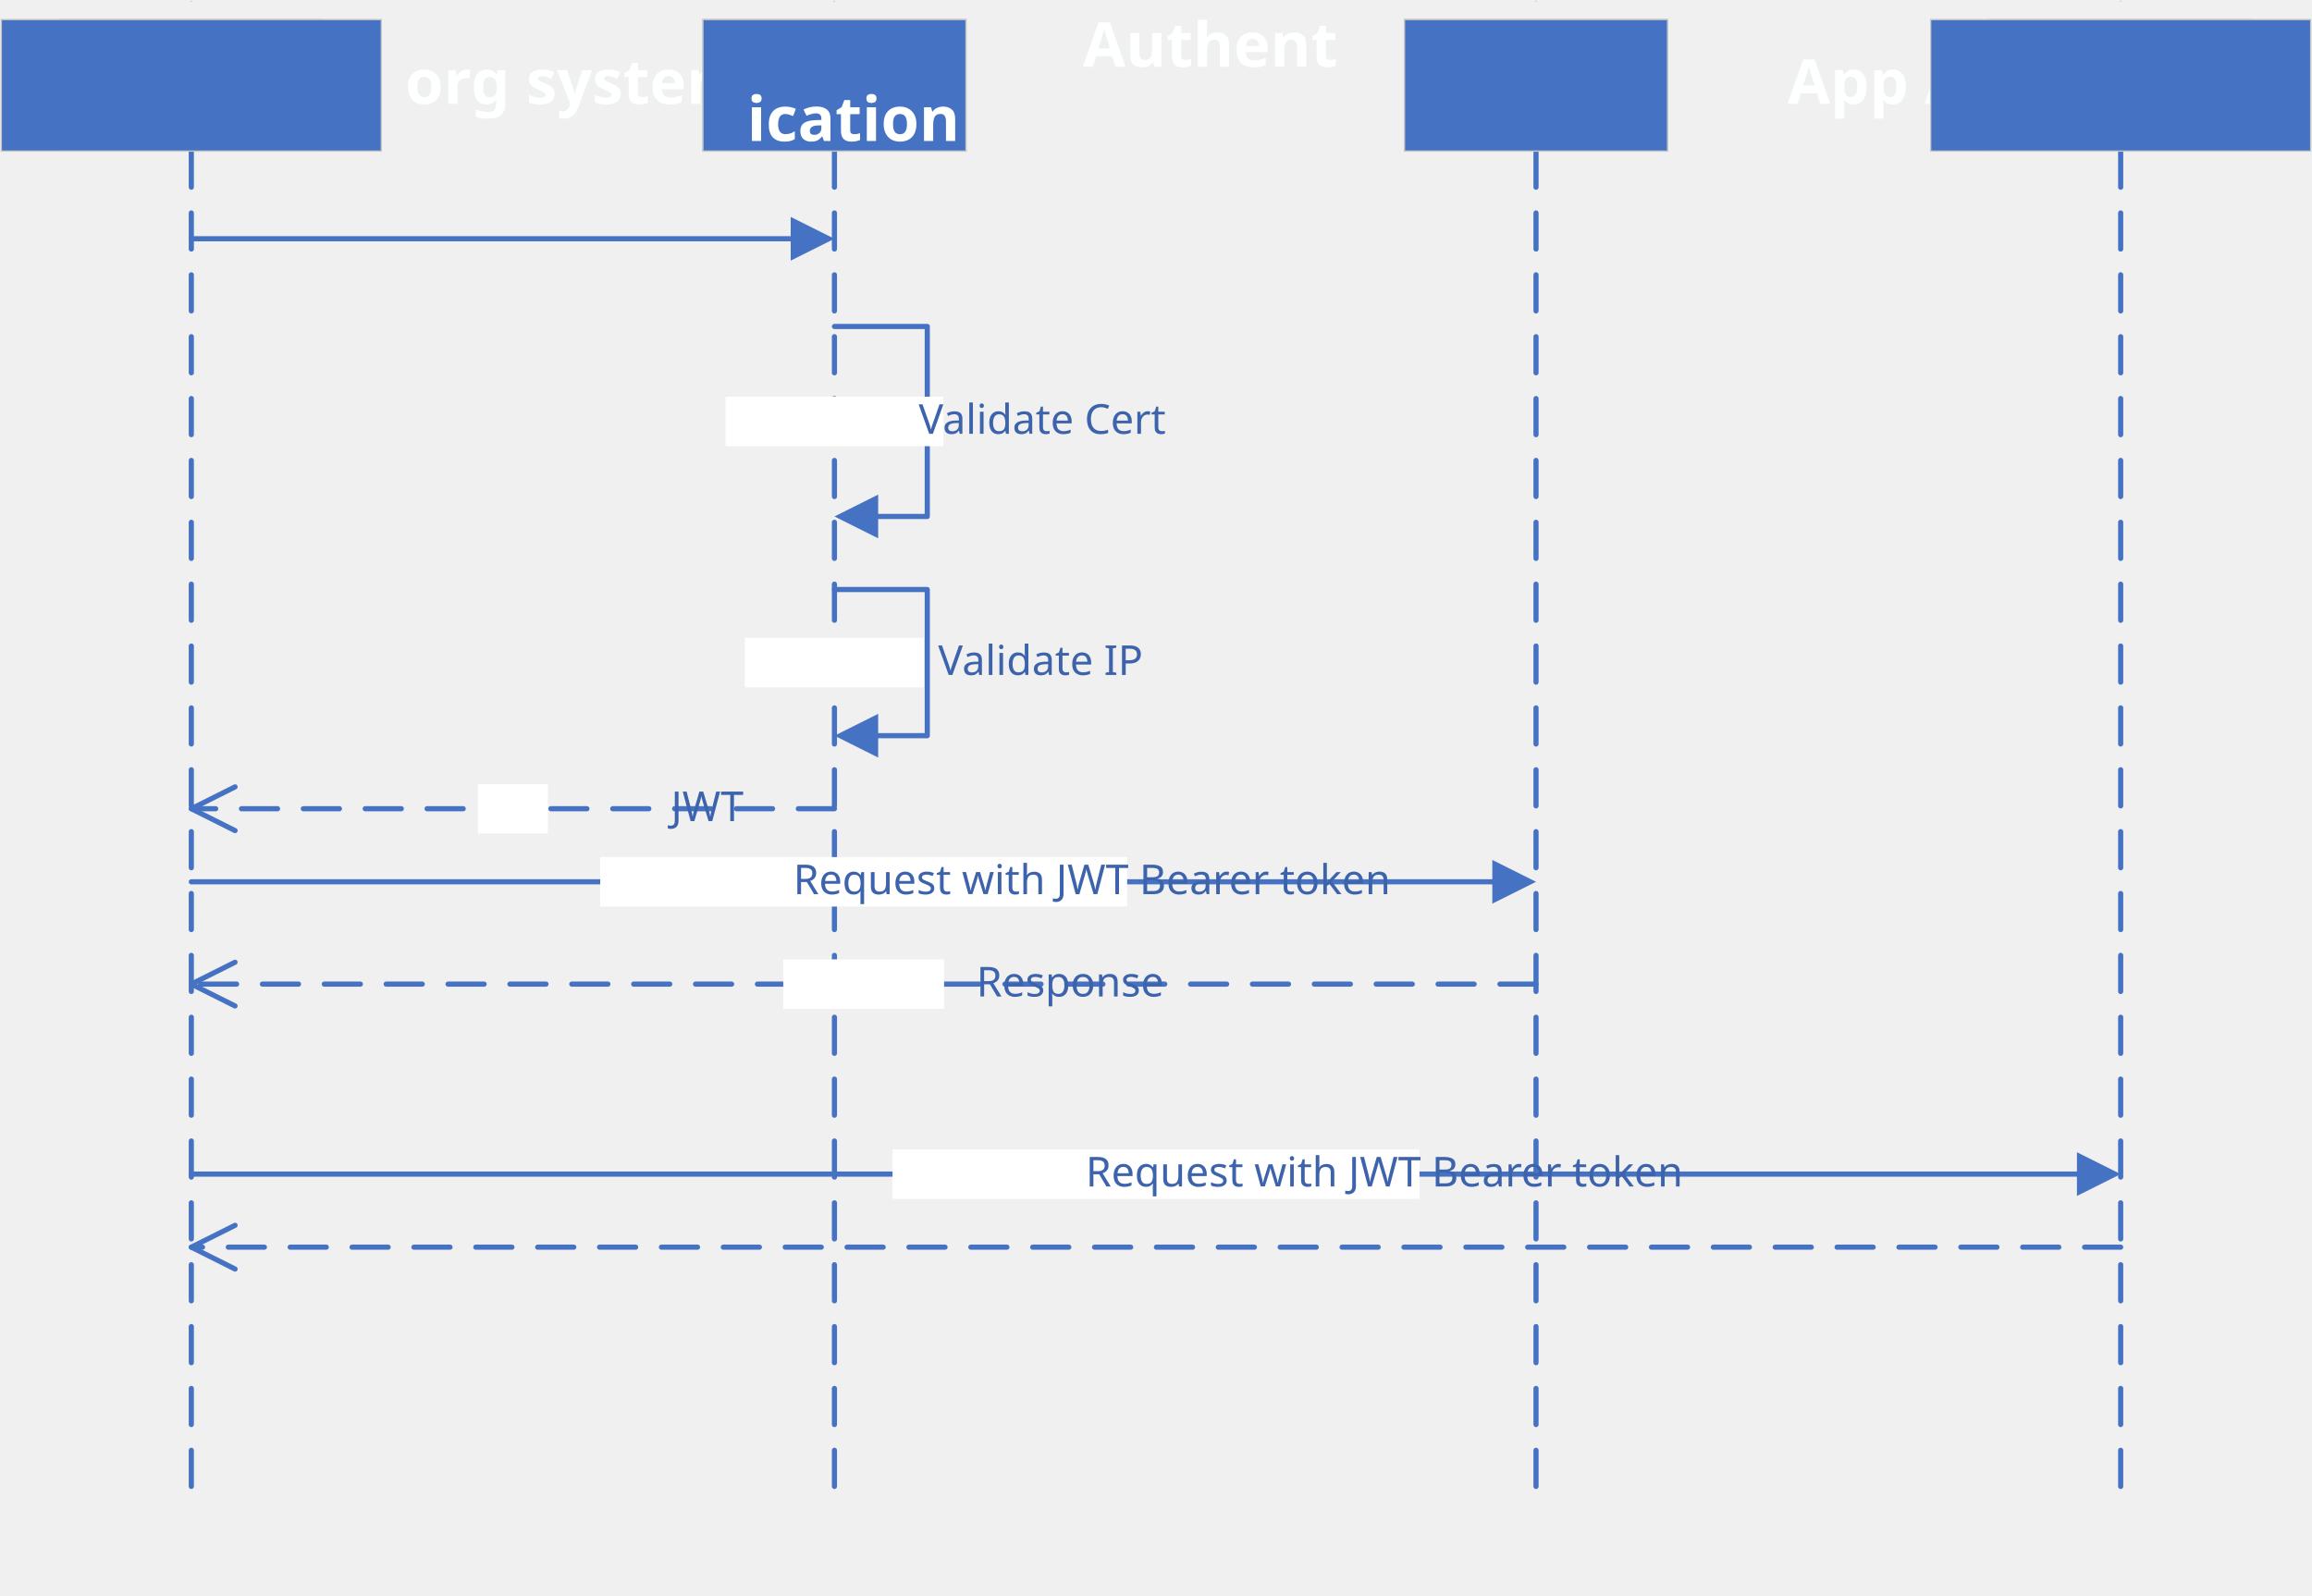
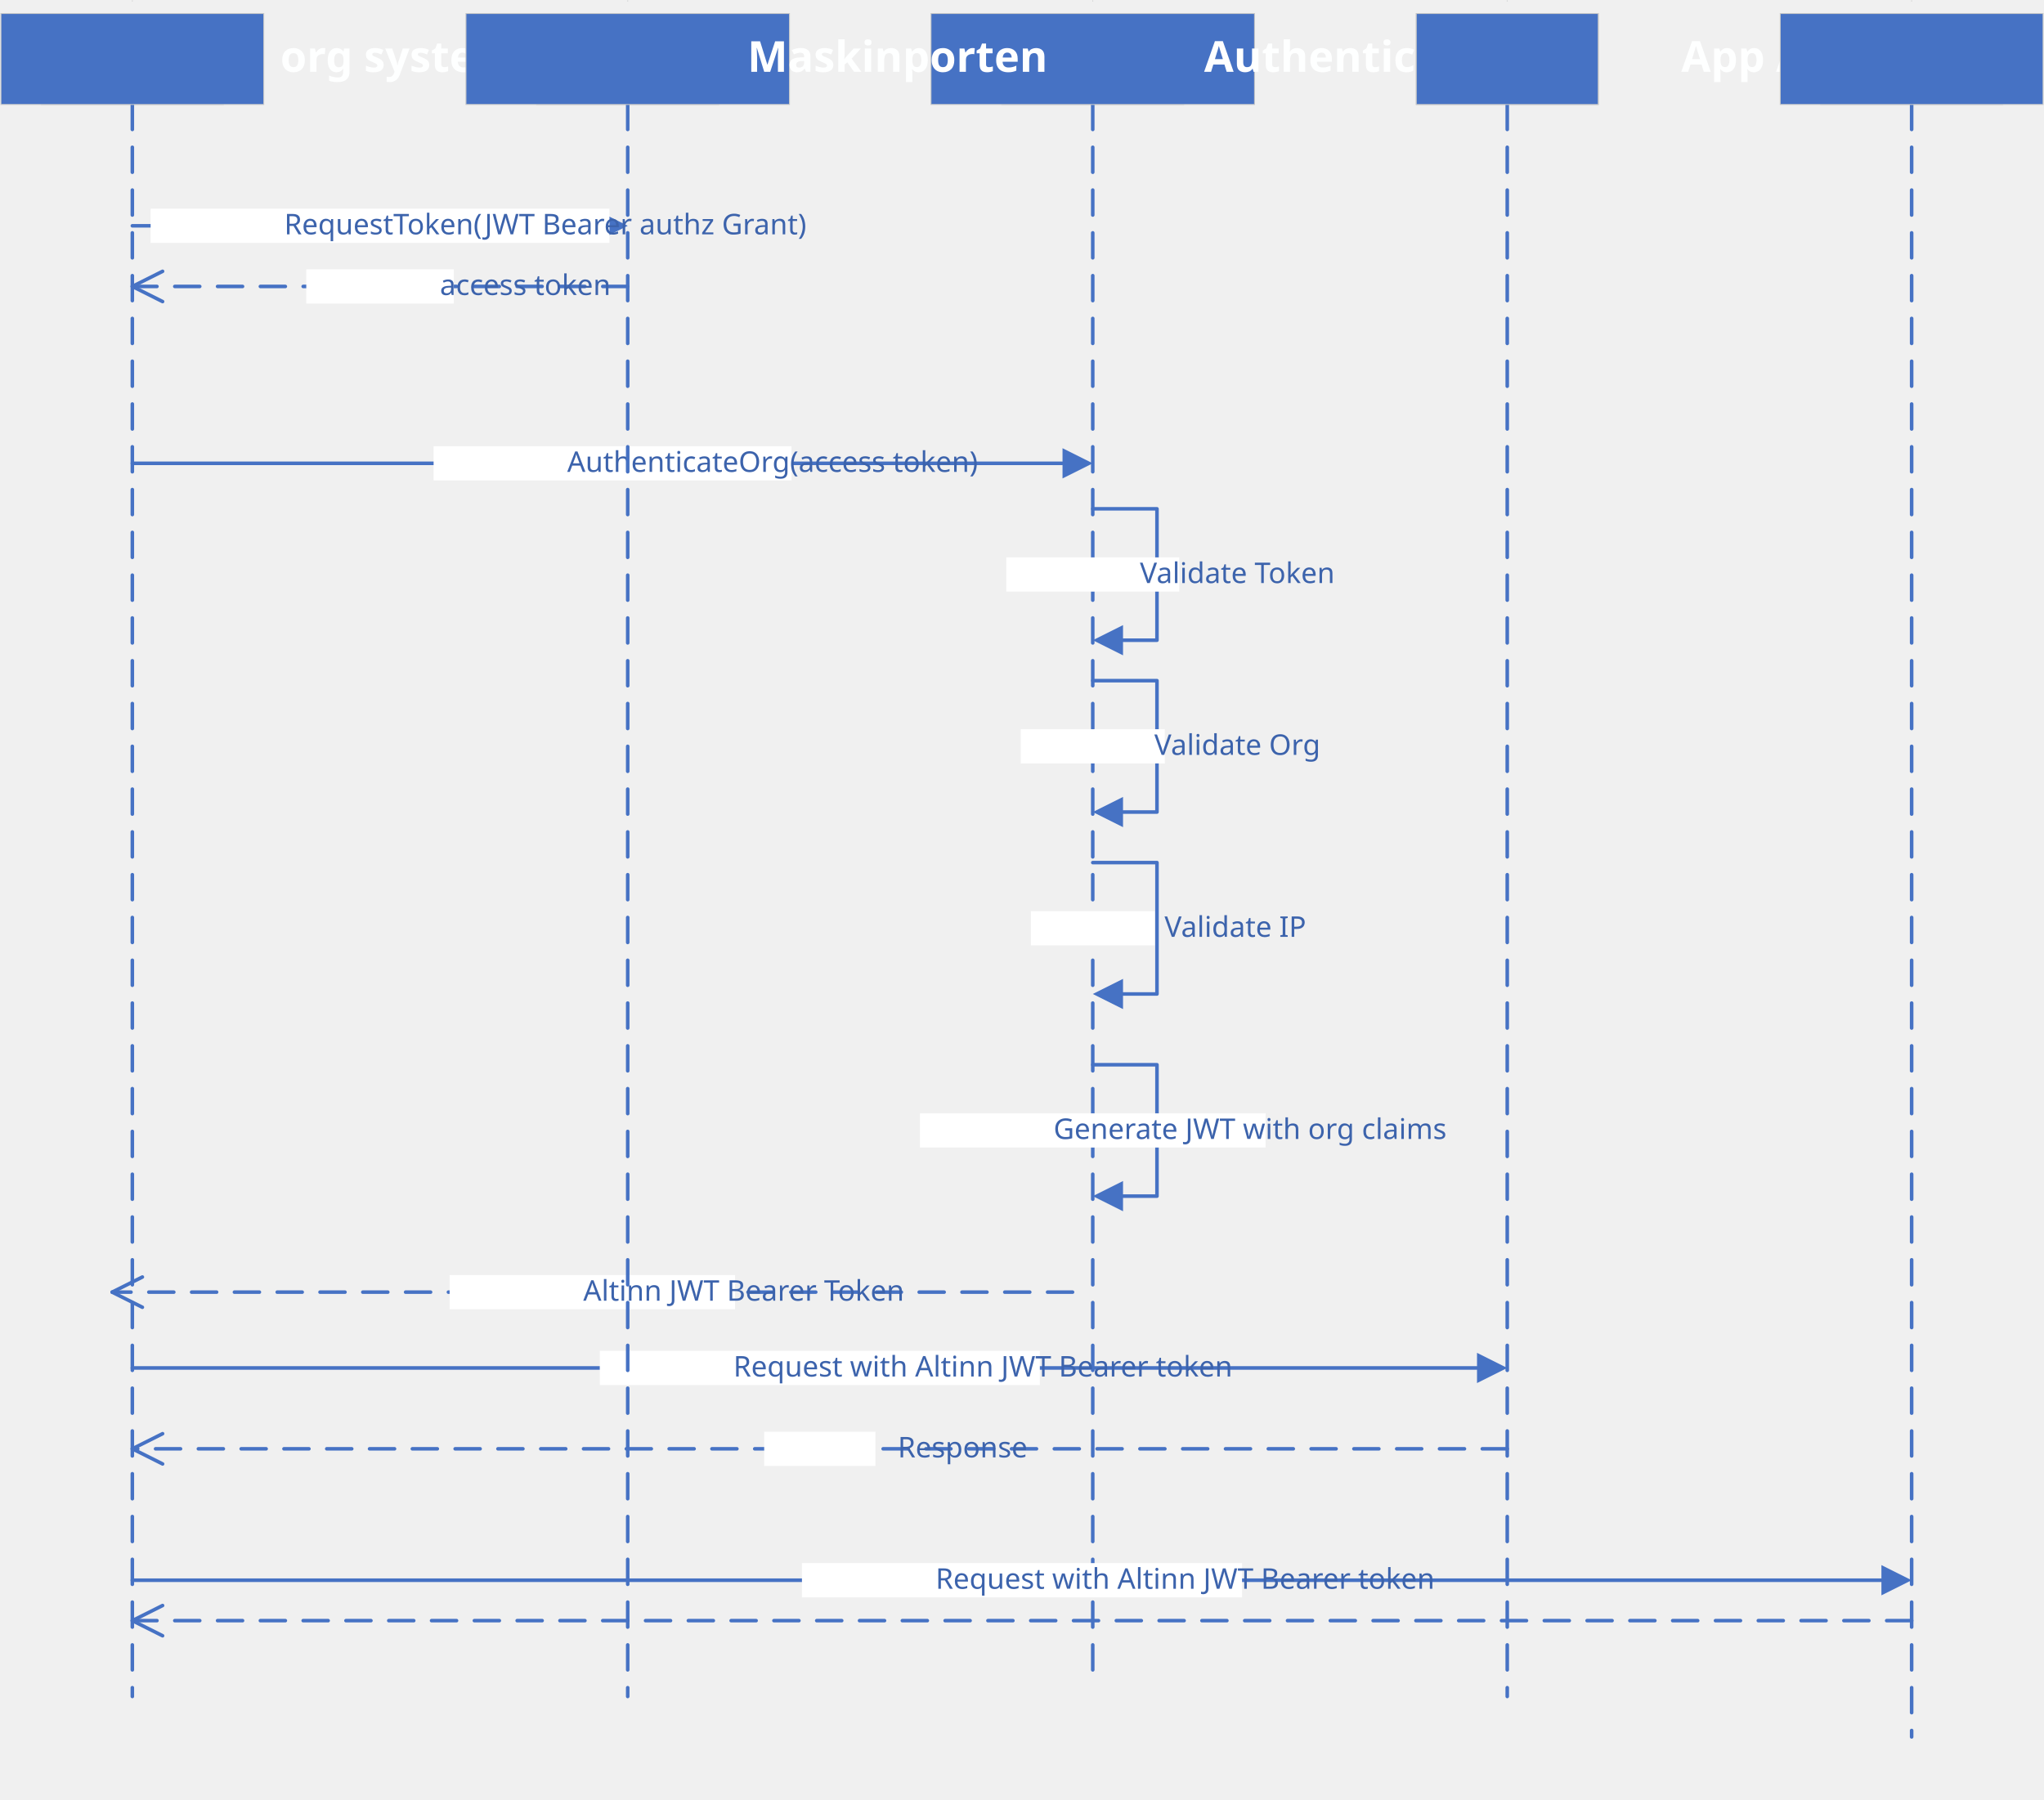
- <svg xmlns="http://www.w3.org/2000/svg" xmlns:ns1="http://schemas.microsoft.com/visio/2003/SVGExtensions/" xmlns:xlink="http://www.w3.org/1999/xlink" width="6.227in" height="4.297in" viewBox="0 0 448.374 309.409" xml:space="preserve" color-interpolation-filters="sRGB" class="st10">
+ <svg xmlns="http://www.w3.org/2000/svg" xmlns:ns1="http://schemas.microsoft.com/visio/2003/SVGExtensions/" xmlns:xlink="http://www.w3.org/1999/xlink" width="7.96in" height="7.01in" viewBox="0 0 573.098 504.716" xml:space="preserve" color-interpolation-filters="sRGB" class="st10">
  <ns1:documentProperties ns1:langID="1033" ns1:metric="true" ns1:viewMarkup="false" />
  <style type="text/css">
	
		.st1 {fill:#4672c4;stroke:#c7c8c8;stroke-width:0.25}
		.st2 {stroke:#4672c4;stroke-dasharray:7,5;stroke-linecap:round;stroke-linejoin:round;stroke-width:1}
		.st3 {fill:#feffff;font-family:Calibri;font-size:1em;font-weight:bold}
- 		.st4 {font-size:1em}
- 		.st5 {marker-end:url(#mrkr4-46);stroke:#4672c4;stroke-linecap:round;stroke-linejoin:round;stroke-width:1}
- 		.st6 {fill:#4672c4;fill-opacity:1;stroke:#4672c4;stroke-opacity:1;stroke-width:0.236}
- 		.st7 {fill:#ffffff;stroke:none;stroke-linecap:butt;stroke-width:7.2}
- 		.st8 {fill:#3c63ac;font-family:Calibri;font-size:0.667em}
- 		.st9 {marker-end:url(#mrkr3-66);stroke:#4672c4;stroke-dasharray:7,5;stroke-linecap:round;stroke-linejoin:round;stroke-width:1}
+ 		.st4 {marker-end:url(#mrkr4-45);stroke:#4672c4;stroke-linecap:round;stroke-linejoin:round;stroke-width:1}
+ 		.st5 {fill:#4672c4;fill-opacity:1;stroke:#4672c4;stroke-opacity:1;stroke-width:0.236}
+ 		.st6 {fill:#ffffff;stroke:none;stroke-linecap:butt;stroke-width:7.2}
+ 		.st7 {fill:#3c63ac;font-family:Calibri;font-size:0.667em}
+ 		.st8 {marker-end:url(#mrkr3-67);stroke:#4672c4;stroke-dasharray:7,5;stroke-linecap:round;stroke-linejoin:round;stroke-width:1}
+ 		.st9 {fill:#ffffff;stroke:none;stroke-linecap:butt}
		.st10 {fill:none;fill-rule:evenodd;font-size:12px;overflow:visible;stroke-linecap:square;stroke-miterlimit:3}
	
	</style>
  <defs id="Markers">
    <g id="lend4">
      <path d="M 2 1 L 0 0 L 2 -1 L 2 1 " style="stroke:none" />
    </g>
-     <marker id="mrkr4-46" class="st6" ns1:arrowType="4" ns1:arrowSize="3" ns1:setback="8.48" refX="-8.48" orient="auto" markerUnits="strokeWidth" overflow="visible">
+     <marker id="mrkr4-45" class="st5" ns1:arrowType="4" ns1:arrowSize="3" ns1:setback="8.48" refX="-8.48" orient="auto" markerUnits="strokeWidth" overflow="visible">
      <use xlink:href="#lend4" transform="scale(-4.24,-4.24) " />
    </marker>
    <g id="lend3">
      <path d="M 2 1 L 0 0 L 2 -1 " style="stroke-linecap:round;stroke-linejoin:round;fill:none" />
    </g>
-     <marker id="mrkr3-66" class="st6" ns1:arrowType="3" ns1:arrowSize="3" orient="auto" markerUnits="strokeWidth" overflow="visible">
+     <marker id="mrkr3-67" class="st5" ns1:arrowType="3" ns1:arrowSize="3" orient="auto" markerUnits="strokeWidth" overflow="visible">
      <use xlink:href="#lend3" transform="scale(-4.24,-4.24) " />
    </marker>
  </defs>
  <g ns1:mID="0" ns1:index="1" ns1:groupContext="foregroundPage">
    <ns1:pageProperties ns1:drawingScale="0.0393701" ns1:pageScale="0.0393701" ns1:drawingUnits="24" ns1:shadowOffsetX="8.50394" ns1:shadowOffsetY="-8.50394" />
    <ns1:layer ns1:name="Connector" ns1:index="0" />
-     <g id="group1-1" transform="translate(0.25,-280.103)" ns1:mID="1" ns1:groupContext="group">
+     <g id="group1-1" transform="translate(0.25,-475.411)" ns1:mID="1" ns1:groupContext="group">
      <ns1:userDefs>
        <ns1:ud ns1:nameU="visVersion" ns1:prompt="" ns1:val="VT0(15):26" />
        <ns1:ud ns1:nameU="ShowActor" ns1:prompt="" ns1:val="VT0(0):5" />
        <ns1:ud ns1:nameU="ShowDestruction" ns1:prompt="" ns1:val="VT0(0):5" />
      </ns1:userDefs>
      <g id="shape2-2" ns1:mID="2" ns1:groupContext="shape" transform="translate(11.3386,5.68434E-14)">
-         <rect x="0" y="283.897" width="51.024" height="25.512" class="st1" />
+         <rect x="0" y="479.204" width="51.024" height="25.512" class="st1" />
      </g>
      <g id="shape3-4" ns1:mID="3" ns1:groupContext="shape" transform="translate(28.3465,-29.0551)">
-         <path d="M8.5 309.41 a0 0 0 1 1 0 0 a0 0 0 1 1 0 0 Z" class="st1" />
-       </g>
-       <g id="shape4-6" ns1:mID="4" ns1:groupContext="shape" transform="translate(24.5669,280.103)">
- 				</g>
-       <g id="shape5-8" ns1:mID="5" ns1:groupContext="shape" transform="translate(346.259,309.409) rotate(90)">
-         <path d="M0 309.41 L262.49 309.41" class="st2" />
+         <path d="M8.5 504.72 a0 0 0 1 1 0 0 a0 0 0 1 1 0 0 Z" class="st1" />
+       </g>
+       <g id="shape4-6" ns1:mID="4" ns1:groupContext="shape" transform="translate(24.5669,464.072)">
+ 				</g>
+       <g id="shape5-8" ns1:mID="5" ns1:groupContext="shape" transform="translate(541.566,504.716) rotate(90)">
+         <path d="M0 504.72 L446.46 504.72" class="st2" />
      </g>
      <g id="shape1-11" ns1:mID="1" ns1:groupContext="groupContent">
        <ns1:textBlock ns1:margins="rect(4,4,4,4)" ns1:tabSpace="42.5197" />
-         <ns1:textRect cx="36.85" cy="296.653" width="73.71" height="25.512" />
-         <rect x="0" y="283.897" width="73.701" height="25.512" class="st1" />
-         <text x="9.68" y="300.25" class="st3" ns1:langID="1044">
+         <ns1:textRect cx="36.85" cy="491.96" width="73.71" height="25.512" />
+         <rect x="0" y="479.204" width="73.701" height="25.512" class="st1" />
+         <text x="9.68" y="495.56" class="st3" ns1:langID="1044">
          <ns1:paragraph ns1:horizAlign="1" />
          <ns1:tabList />org system</text>
      </g>
    </g>
-     <g id="group6-14" transform="translate(136.313,-280.103)" ns1:mID="6" ns1:groupContext="group">
-       <ns1:userDefs>
-         <ns1:ud ns1:nameU="visVersion" ns1:prompt="" ns1:val="VT0(15):26" />
-         <ns1:ud ns1:nameU="ShowActor" ns1:prompt="" ns1:val="VT0(0):5" />
-         <ns1:ud ns1:nameU="ShowDestruction" ns1:prompt="" ns1:val="VT0(0):5" />
-       </ns1:userDefs>
-       <g id="shape7-15" ns1:mID="7" ns1:groupContext="shape">
-         <rect x="0" y="283.897" width="51.024" height="25.512" class="st1" />
-       </g>
-       <g id="shape8-17" ns1:mID="8" ns1:groupContext="shape" transform="translate(17.0079,-29.0551)">
-         <path d="M8.5 309.41 a0 0 0 1 1 0 0 a0 0 0 1 1 0 0 Z" class="st1" />
-       </g>
-       <g id="shape9-19" ns1:mID="9" ns1:groupContext="shape" transform="translate(17.0079,280.103)">
- 				</g>
-       <g id="shape10-21" ns1:mID="10" ns1:groupContext="shape" transform="translate(334.92,309.409) rotate(90)">
-         <path d="M0 309.41 L262.49 309.41" class="st2" />
+     <g id="group6-14" transform="translate(261.037,-475.411)" ns1:mID="6" ns1:groupContext="group">
+       <ns1:userDefs>
+         <ns1:ud ns1:nameU="visVersion" ns1:prompt="" ns1:val="VT0(15):26" />
+         <ns1:ud ns1:nameU="ShowActor" ns1:prompt="" ns1:val="VT0(0):5" />
+         <ns1:ud ns1:nameU="ShowDestruction" ns1:prompt="" ns1:val="VT0(0):5" />
+       </ns1:userDefs>
+       <g id="shape7-15" ns1:mID="7" ns1:groupContext="shape" transform="translate(19.8425,5.68434E-14)">
+         <rect x="0" y="479.204" width="51.024" height="25.512" class="st1" />
+       </g>
+       <g id="shape8-17" ns1:mID="8" ns1:groupContext="shape" transform="translate(36.8504,-29.0551)">
+         <path d="M8.5 504.72 a0 0 0 1 1 0 0 a0 0 0 1 1 0 0 Z" class="st1" />
+       </g>
+       <g id="shape9-19" ns1:mID="9" ns1:groupContext="shape" transform="translate(30.2362,458.403)">
+ 				</g>
+       <g id="shape10-21" ns1:mID="10" ns1:groupContext="shape" transform="translate(550.07,504.716) rotate(90)">
+         <path d="M0 504.72 L440.79 504.72" class="st2" />
      </g>
      <g id="shape6-24" ns1:mID="6" ns1:groupContext="groupContent">
        <ns1:textBlock ns1:margins="rect(4,4,4,4)" ns1:tabSpace="42.5197" />
-         <ns1:textRect cx="25.512" cy="296.653" width="51.03" height="25.512" />
-         <rect x="0" y="283.897" width="51.024" height="25.512" class="st1" />
-         <text x="5.04" y="293.05" class="st3" ns1:langID="1044">
-           <ns1:paragraph ns1:horizAlign="1" />
-           <ns1:tabList />Authent<tspan x="8.57" dy="1.2em" class="st4">ication</tspan>
-         </text>
-       </g>
-     </g>
-     <g id="group11-28" transform="translate(272.376,-280.103)" ns1:mID="11" ns1:groupContext="group">
-       <ns1:userDefs>
-         <ns1:ud ns1:nameU="visVersion" ns1:prompt="" ns1:val="VT0(15):26" />
-         <ns1:ud ns1:nameU="ShowActor" ns1:prompt="" ns1:val="VT0(0):5" />
-         <ns1:ud ns1:nameU="ShowDestruction" ns1:prompt="" ns1:val="VT0(0):5" />
-       </ns1:userDefs>
-       <g id="shape12-29" ns1:mID="12" ns1:groupContext="shape">
-         <rect x="0" y="283.897" width="51.024" height="25.512" class="st1" />
-       </g>
-       <g id="shape13-31" ns1:mID="13" ns1:groupContext="shape" transform="translate(17.0079,-29.0551)">
-         <path d="M8.5 309.41 a0 0 0 1 1 0 0 a0 0 0 1 1 0 0 Z" class="st1" />
-       </g>
-       <g id="shape14-33" ns1:mID="14" ns1:groupContext="shape" transform="translate(17.0079,280.103)">
- 				</g>
-       <g id="shape15-35" ns1:mID="15" ns1:groupContext="shape" transform="translate(334.92,309.409) rotate(90)">
-         <path d="M0 309.41 L262.49 309.41" class="st2" />
-       </g>
-       <g id="shape11-38" ns1:mID="11" ns1:groupContext="groupContent">
-         <ns1:textBlock ns1:margins="rect(4,4,4,4)" ns1:tabSpace="42.5197" />
-         <ns1:textRect cx="25.512" cy="296.653" width="51.03" height="25.512" />
-         <rect x="0" y="283.897" width="51.024" height="25.512" class="st1" />
-         <text x="5.65" y="300.25" class="st3" ns1:langID="1044">
+         <ns1:textRect cx="45.354" cy="491.96" width="90.71" height="25.512" />
+         <rect x="0" y="479.204" width="90.709" height="25.512" class="st1" />
+         <text x="7.93" y="495.56" class="st3" ns1:langID="1044">
+           <ns1:paragraph ns1:horizAlign="1" />
+           <ns1:tabList />Authentication</text>
+       </g>
+     </g>
+     <g id="group11-27" transform="translate(397.1,-475.411)" ns1:mID="11" ns1:groupContext="group">
+       <ns1:userDefs>
+         <ns1:ud ns1:nameU="visVersion" ns1:prompt="" ns1:val="VT0(15):26" />
+         <ns1:ud ns1:nameU="ShowActor" ns1:prompt="" ns1:val="VT0(0):5" />
+         <ns1:ud ns1:nameU="ShowDestruction" ns1:prompt="" ns1:val="VT0(0):5" />
+       </ns1:userDefs>
+       <g id="shape12-28" ns1:mID="12" ns1:groupContext="shape">
+         <rect x="0" y="479.204" width="51.024" height="25.512" class="st1" />
+       </g>
+       <g id="shape13-30" ns1:mID="13" ns1:groupContext="shape" transform="translate(17.0079,-29.0551)">
+         <path d="M8.5 504.72 a0 0 0 1 1 0 0 a0 0 0 1 1 0 0 Z" class="st1" />
+       </g>
+       <g id="shape14-32" ns1:mID="14" ns1:groupContext="shape" transform="translate(17.0079,464.072)">
+ 				</g>
+       <g id="shape15-34" ns1:mID="15" ns1:groupContext="shape" transform="translate(530.227,504.716) rotate(90)">
+         <path d="M0 504.72 L446.46 504.72" class="st2" />
+       </g>
+       <g id="shape11-37" ns1:mID="11" ns1:groupContext="groupContent">
+         <ns1:textBlock ns1:margins="rect(4,4,4,4)" ns1:tabSpace="42.5197" />
+         <ns1:textRect cx="25.512" cy="491.96" width="51.03" height="25.512" />
+         <rect x="0" y="479.204" width="51.024" height="25.512" class="st1" />
+         <text x="5.65" y="495.56" class="st3" ns1:langID="1044">
          <ns1:paragraph ns1:horizAlign="1" />
          <ns1:tabList />App API</text>
      </g>
    </g>
-     <g id="shape16-41" ns1:mID="16" ns1:groupContext="shape" ns1:layerMember="0" transform="translate(37.1004,-256.009)">
-       <ns1:userDefs>
-         <ns1:ud ns1:nameU="IsReturn" ns1:prompt="" ns1:val="VT0(0):5" />
-         <ns1:ud ns1:nameU="IsAsync" ns1:prompt="" ns1:val="VT0(0):26" />
-         <ns1:ud ns1:nameU="IsSelfMessage" ns1:prompt="" ns1:val="VT0(0):5" />
-         <ns1:ud ns1:nameU="visVersion" ns1:prompt="" ns1:val="VT0(15):26" />
-       </ns1:userDefs>
-       <path d="M0 302.32 L116.24 302.32" class="st5" />
-     </g>
-     <g id="shape17-47" ns1:mID="17" ns1:groupContext="shape" ns1:layerMember="0" transform="translate(154.738,-246.088)">
+     <g id="shape16-40" ns1:mID="16" ns1:groupContext="shape" ns1:layerMember="0" transform="translate(37.1004,-367.694)">
+       <ns1:userDefs>
+         <ns1:ud ns1:nameU="IsReturn" ns1:prompt="" ns1:val="VT0(0):5" />
+         <ns1:ud ns1:nameU="IsAsync" ns1:prompt="" ns1:val="VT0(0):26" />
+         <ns1:ud ns1:nameU="IsSelfMessage" ns1:prompt="" ns1:val="VT0(0):5" />
+         <ns1:ud ns1:nameU="visVersion" ns1:prompt="" ns1:val="VT0(15):26" />
+       </ns1:userDefs>
+       <ns1:textBlock ns1:margins="rect(4,4,4,4)" ns1:tabSpace="42.5197" />
+       <ns1:textRect cx="134.646" cy="497.629" width="110.17" height="17.604" />
+       <path d="M0 497.63 L260.81 497.63" class="st4" />
+       <rect ns1:rectContext="textBkgnd" x="84.469" y="492.829" width="100.354" height="9.6" class="st6" />
+       <text x="84.47" y="500.03" class="st7" ns1:langID="1044">
+         <ns1:paragraph ns1:horizAlign="1" />
+         <ns1:tabList />AuthenticateOrg(access token)</text>
+     </g>
+     <g id="shape17-48" ns1:mID="17" ns1:groupContext="shape" ns1:layerMember="0" transform="translate(299.305,-362.025)">
      <ns1:userDefs>
        <ns1:ud ns1:nameU="IsReturn" ns1:prompt="" ns1:val="VT0(0):5" />
        <ns1:ud ns1:nameU="IsAsync" ns1:prompt="" ns1:val="VT0(0):26" />
        <ns1:ud ns1:nameU="IsSelfMessage" ns1:prompt="" ns1:val="VT0(1):5" />
        <ns1:ud ns1:nameU="visVersion" ns1:prompt="" ns1:val="VT0(15):26" />
      </ns1:userDefs>
      <ns1:textBlock ns1:margins="rect(4,4,4,4)" ns1:tabSpace="42.5197" />
-       <ns1:textRect cx="7.087" cy="327.834" width="52.08" height="17.604" />
-       <path d="M7.09 309.41 L25.09 309.41 L25.09 346.26 L15.57 346.26" class="st5" />
-       <rect ns1:rectContext="textBkgnd" x="-14.044" y="323.034" width="42.261" height="9.6" class="st7" />
-       <text x="-14.04" y="330.23" class="st8" ns1:langID="1044">
-         <ns1:paragraph ns1:horizAlign="1" />
-         <ns1:tabList />Validate Cert</text>
-     </g>
-     <g id="shape18-54" ns1:mID="18" ns1:groupContext="shape" ns1:layerMember="0" transform="translate(154.738,-195.064)">
+       <ns1:textRect cx="7.087" cy="523.141" width="58.3" height="17.604" />
+       <path d="M7.09 504.72 L25.09 504.72 L25.09 541.57 L15.57 541.57" class="st4" />
+       <rect ns1:rectContext="textBkgnd" x="-17.155" y="518.341" width="48.484" height="9.6" class="st6" />
+       <text x="-17.16" y="525.54" class="st7" ns1:langID="1044">
+         <ns1:paragraph ns1:horizAlign="1" />
+         <ns1:tabList />Validate Token</text>
+     </g>
+     <g id="shape18-55" ns1:mID="18" ns1:groupContext="shape" ns1:layerMember="0" transform="translate(299.305,-313.836)">
      <ns1:userDefs>
        <ns1:ud ns1:nameU="IsReturn" ns1:prompt="" ns1:val="VT0(0):5" />
        <ns1:ud ns1:nameU="IsAsync" ns1:prompt="" ns1:val="VT0(0):26" />
        <ns1:ud ns1:nameU="IsSelfMessage" ns1:prompt="" ns1:val="VT0(1):5" />
        <ns1:ud ns1:nameU="visVersion" ns1:prompt="" ns1:val="VT0(15):26" />
      </ns1:userDefs>
      <ns1:textBlock ns1:margins="rect(4,4,4,4)" ns1:tabSpace="42.5197" />
-       <ns1:textRect cx="7.087" cy="323.582" width="44.51" height="17.604" />
-       <path d="M7.09 309.41 L25.09 309.41 L25.09 337.76 L15.57 337.76" class="st5" />
-       <rect ns1:rectContext="textBkgnd" x="-10.261" y="318.782" width="34.695" height="9.6" class="st7" />
-       <text x="-10.26" y="325.98" class="st8" ns1:langID="1044">
+       <ns1:textRect cx="7.087" cy="523.141" width="50.22" height="17.604" />
+       <path d="M7.09 504.72 L25.09 504.72 L25.09 541.57 L15.57 541.57" class="st4" />
+       <rect ns1:rectContext="textBkgnd" x="-13.112" y="518.341" width="40.398" height="9.6" class="st6" />
+       <text x="-13.11" y="525.54" class="st7" ns1:langID="1044">
+         <ns1:paragraph ns1:horizAlign="1" />
+         <ns1:tabList />Validate Org</text>
+     </g>
+     <g id="shape19-62" ns1:mID="19" ns1:groupContext="shape" ns1:layerMember="0" transform="translate(300.722,-149.426)">
+       <ns1:userDefs>
+         <ns1:ud ns1:nameU="IsReturn" ns1:prompt="" ns1:val="VT0(1):5" />
+         <ns1:ud ns1:nameU="IsAsync" ns1:prompt="" ns1:val="VT0(0):26" />
+         <ns1:ud ns1:nameU="IsSelfMessage" ns1:prompt="" ns1:val="VT0(0):5" />
+         <ns1:ud ns1:nameU="visVersion" ns1:prompt="" ns1:val="VT0(15):26" />
+       </ns1:userDefs>
+       <ns1:textBlock ns1:margins="rect(4,4,4,4)" ns1:tabSpace="42.5197" />
+       <ns1:textRect cx="-134.646" cy="511.802" width="89.86" height="17.604" />
+       <path d="M0 511.8 L-269.29 511.8" class="st8" />
+       <rect ns1:rectContext="textBkgnd" x="-174.665" y="507.003" width="80.038" height="9.6" class="st6" />
+       <text x="-174.66" y="514.2" class="st7" ns1:langID="1044">
+         <ns1:paragraph ns1:horizAlign="1" />
+         <ns1:tabList />Altinn JWT Bearer Token</text>
+     </g>
+     <g id="shape20-70" ns1:mID="20" ns1:groupContext="shape" ns1:layerMember="0" transform="translate(37.1004,-113.993)">
+       <ns1:userDefs>
+         <ns1:ud ns1:nameU="IsReturn" ns1:prompt="" ns1:val="VT0(0):5" />
+         <ns1:ud ns1:nameU="IsAsync" ns1:prompt="" ns1:val="VT0(0):26" />
+         <ns1:ud ns1:nameU="IsSelfMessage" ns1:prompt="" ns1:val="VT0(0):5" />
+         <ns1:ud ns1:nameU="visVersion" ns1:prompt="" ns1:val="VT0(15):26" />
+       </ns1:userDefs>
+       <ns1:textBlock ns1:margins="rect(4,4,4,4)" ns1:tabSpace="42.5197" />
+       <ns1:textRect cx="192.756" cy="497.629" width="133.21" height="17.604" />
+       <path d="M0 497.63 L377.03 497.63" class="st4" />
+       <rect ns1:rectContext="textBkgnd" x="131.06" y="492.829" width="123.393" height="9.6" class="st6" />
+       <text x="131.06" y="500.03" class="st7" ns1:langID="1044">
+         <ns1:paragraph ns1:horizAlign="1" />
+         <ns1:tabList />Request with Altinn JWT Bearer token</text>
+     </g>
+     <g id="group21-77" transform="translate(499.148,-475.411)" ns1:mID="21" ns1:groupContext="group">
+       <ns1:userDefs>
+         <ns1:ud ns1:nameU="visVersion" ns1:prompt="" ns1:val="VT0(15):26" />
+         <ns1:ud ns1:nameU="ShowActor" ns1:prompt="" ns1:val="VT0(0):5" />
+         <ns1:ud ns1:nameU="ShowDestruction" ns1:prompt="" ns1:val="VT0(0):5" />
+       </ns1:userDefs>
+       <g id="shape22-78" ns1:mID="22" ns1:groupContext="shape" transform="translate(11.3386,5.68434E-14)">
+         <rect x="0" y="479.204" width="51.024" height="25.512" class="st1" />
+       </g>
+       <g id="shape23-80" ns1:mID="23" ns1:groupContext="shape" transform="translate(28.3465,-29.0551)">
+         <path d="M8.5 504.72 a0 0 0 1 1 0 0 a0 0 0 1 1 0 0 Z" class="st1" />
+       </g>
+       <g id="shape24-82" ns1:mID="24" ns1:groupContext="shape" transform="translate(24.5669,475.411)">
+ 				</g>
+       <g id="shape25-84" ns1:mID="25" ns1:groupContext="shape" transform="translate(541.566,504.716) rotate(90)">
+         <path d="M0 504.72 L457.8 504.72" class="st2" />
+       </g>
+       <g id="shape21-87" ns1:mID="21" ns1:groupContext="groupContent">
+         <ns1:textBlock ns1:margins="rect(4,4,4,4)" ns1:tabSpace="42.5197" />
+         <ns1:textRect cx="36.85" cy="491.96" width="73.71" height="25.512" />
+         <rect x="0" y="479.204" width="73.701" height="25.512" class="st1" />
+         <text x="5.22" y="495.56" class="st3" ns1:langID="1044">
+           <ns1:paragraph ns1:horizAlign="1" />
+           <ns1:tabList />Platform API</text>
+       </g>
+     </g>
+     <g id="shape26-90" ns1:mID="26" ns1:groupContext="shape" ns1:layerMember="0" transform="translate(422.612,-105.489)">
+       <ns1:userDefs>
+         <ns1:ud ns1:nameU="IsReturn" ns1:prompt="" ns1:val="VT0(1):5" />
+         <ns1:ud ns1:nameU="IsAsync" ns1:prompt="" ns1:val="VT0(0):26" />
+         <ns1:ud ns1:nameU="IsSelfMessage" ns1:prompt="" ns1:val="VT0(0):5" />
+         <ns1:ud ns1:nameU="visVersion" ns1:prompt="" ns1:val="VT0(15):26" />
+       </ns1:userDefs>
+       <ns1:textBlock ns1:margins="rect(4,4,4,4)" ns1:tabSpace="42.5197" />
+       <ns1:textRect cx="-192.756" cy="511.802" width="41" height="17.604" />
+       <path d="M0 511.8 L-385.51 511.8" class="st8" />
+       <rect ns1:rectContext="textBkgnd" x="-208.349" y="507.003" width="31.187" height="9.6" class="st6" />
+       <text x="-208.35" y="514.2" class="st7" ns1:langID="1044">
+         <ns1:paragraph ns1:horizAlign="1" />
+         <ns1:tabList />Response</text>
+     </g>
+     <g id="shape27-97" ns1:mID="27" ns1:groupContext="shape" ns1:layerMember="0" transform="translate(37.1004,-54.4657)">
+       <ns1:userDefs>
+         <ns1:ud ns1:nameU="IsReturn" ns1:prompt="" ns1:val="VT0(0):5" />
+         <ns1:ud ns1:nameU="IsAsync" ns1:prompt="" ns1:val="VT0(0):26" />
+         <ns1:ud ns1:nameU="IsSelfMessage" ns1:prompt="" ns1:val="VT0(0):5" />
+         <ns1:ud ns1:nameU="visVersion" ns1:prompt="" ns1:val="VT0(15):26" />
+       </ns1:userDefs>
+       <ns1:textBlock ns1:margins="rect(4,4,4,4)" ns1:tabSpace="42.5197" />
+       <ns1:textRect cx="249.449" cy="497.629" width="133.21" height="17.604" />
+       <path d="M0 497.63 L490.42 497.63" class="st4" />
+       <rect ns1:rectContext="textBkgnd" x="187.752" y="492.829" width="123.393" height="9.6" class="st9" />
+       <text x="187.75" y="500.03" class="st7" ns1:langID="1044">
+         <ns1:paragraph ns1:horizAlign="1" />
+         <ns1:tabList />Request with Altinn JWT Bearer token</text>
+     </g>
+     <g id="shape28-104" ns1:mID="28" ns1:groupContext="shape" ns1:layerMember="0" transform="translate(535.998,-57.3003)">
+       <ns1:userDefs>
+         <ns1:ud ns1:nameU="IsReturn" ns1:prompt="" ns1:val="VT0(1):5" />
+         <ns1:ud ns1:nameU="IsAsync" ns1:prompt="" ns1:val="VT0(0):26" />
+         <ns1:ud ns1:nameU="IsSelfMessage" ns1:prompt="" ns1:val="VT0(0):5" />
+         <ns1:ud ns1:nameU="visVersion" ns1:prompt="" ns1:val="VT0(15):26" />
+       </ns1:userDefs>
+       <path d="M0 511.8 L-498.9 511.8" class="st8" />
+     </g>
+     <g id="group29-109" transform="translate(130.644,-475.411)" ns1:mID="29" ns1:groupContext="group">
+       <ns1:userDefs>
+         <ns1:ud ns1:nameU="visVersion" ns1:prompt="" ns1:val="VT0(15):26" />
+         <ns1:ud ns1:nameU="ShowActor" ns1:prompt="" ns1:val="VT0(0):5" />
+         <ns1:ud ns1:nameU="ShowDestruction" ns1:prompt="" ns1:val="VT0(0):5" />
+       </ns1:userDefs>
+       <g id="shape30-110" ns1:mID="30" ns1:groupContext="shape" transform="translate(19.8425,5.68434E-14)">
+         <rect x="0" y="479.204" width="51.024" height="25.512" class="st1" />
+       </g>
+       <g id="shape31-112" ns1:mID="31" ns1:groupContext="shape" transform="translate(36.8504,-29.0551)">
+         <path d="M8.5 504.72 a0 0 0 1 1 0 0 a0 0 0 1 1 0 0 Z" class="st1" />
+       </g>
+       <g id="shape32-114" ns1:mID="32" ns1:groupContext="shape" transform="translate(30.2362,464.072)">
+ 				</g>
+       <g id="shape33-116" ns1:mID="33" ns1:groupContext="shape" transform="translate(550.07,504.716) rotate(90)">
+         <path d="M0 504.72 L446.46 504.72" class="st2" />
+       </g>
+       <g id="shape29-119" ns1:mID="29" ns1:groupContext="groupContent">
+         <ns1:textBlock ns1:margins="rect(4,4,4,4)" ns1:tabSpace="42.5197" />
+         <ns1:textRect cx="45.354" cy="491.96" width="90.71" height="25.512" />
+         <rect x="0" y="479.204" width="90.709" height="25.512" class="st1" />
+         <text x="10.28" y="495.56" class="st3" ns1:langID="1044">
+           <ns1:paragraph ns1:horizAlign="1" />
+           <ns1:tabList />Maskinporten</text>
+       </g>
+     </g>
+     <g id="shape34-122" ns1:mID="34" ns1:groupContext="shape" ns1:layerMember="0" transform="translate(37.1004,-434.308)">
+       <ns1:userDefs>
+         <ns1:ud ns1:nameU="IsReturn" ns1:prompt="" ns1:val="VT0(0):5" />
+         <ns1:ud ns1:nameU="IsAsync" ns1:prompt="" ns1:val="VT0(0):26" />
+         <ns1:ud ns1:nameU="IsSelfMessage" ns1:prompt="" ns1:val="VT0(0):5" />
+         <ns1:ud ns1:nameU="visVersion" ns1:prompt="" ns1:val="VT0(15):26" />
+       </ns1:userDefs>
+       <ns1:textBlock ns1:margins="rect(4,4,4,4)" ns1:tabSpace="42.5197" />
+       <ns1:textRect cx="69.449" cy="497.629" width="138.47" height="17.604" />
+       <path d="M0 497.63 L130.42 497.63" class="st4" />
+       <rect ns1:rectContext="textBkgnd" x="5.123" y="492.829" width="128.652" height="9.6" class="st6" />
+       <text x="5.12" y="500.03" class="st7" ns1:langID="1044">
+         <ns1:paragraph ns1:horizAlign="1" />
+         <ns1:tabList />RequestToken(JWT Bearer authz Grant)</text>
+     </g>
+     <g id="shape35-129" ns1:mID="35" ns1:groupContext="shape" ns1:layerMember="0" transform="translate(175.998,-417.3)">
+       <ns1:userDefs>
+         <ns1:ud ns1:nameU="IsReturn" ns1:prompt="" ns1:val="VT0(1):5" />
+         <ns1:ud ns1:nameU="IsAsync" ns1:prompt="" ns1:val="VT0(0):26" />
+         <ns1:ud ns1:nameU="IsSelfMessage" ns1:prompt="" ns1:val="VT0(0):5" />
+         <ns1:ud ns1:nameU="visVersion" ns1:prompt="" ns1:val="VT0(15):26" />
+       </ns1:userDefs>
+       <ns1:textBlock ns1:margins="rect(4,4,4,4)" ns1:tabSpace="42.5197" />
+       <ns1:textRect cx="-69.449" cy="497.629" width="51.18" height="17.604" />
+       <path d="M0 497.63 L-138.9 497.63" class="st8" />
+       <rect ns1:rectContext="textBkgnd" x="-90.13" y="492.829" width="41.363" height="9.6" class="st6" />
+       <text x="-90.13" y="500.03" class="st7" ns1:langID="1044">
+         <ns1:paragraph ns1:horizAlign="1" />
+         <ns1:tabList />access token</text>
+     </g>
+     <g id="shape36-136" ns1:mID="36" ns1:groupContext="shape" ns1:layerMember="0" transform="translate(299.305,-262.812)">
+       <ns1:userDefs>
+         <ns1:ud ns1:nameU="IsReturn" ns1:prompt="" ns1:val="VT0(0):5" />
+         <ns1:ud ns1:nameU="IsAsync" ns1:prompt="" ns1:val="VT0(0):26" />
+         <ns1:ud ns1:nameU="IsSelfMessage" ns1:prompt="" ns1:val="VT0(1):5" />
+         <ns1:ud ns1:nameU="visVersion" ns1:prompt="" ns1:val="VT0(15):26" />
+       </ns1:userDefs>
+       <ns1:textBlock ns1:margins="rect(4,4,4,4)" ns1:tabSpace="42.5197" />
+       <ns1:textRect cx="7.087" cy="523.141" width="44.51" height="17.604" />
+       <path d="M7.09 504.72 L25.09 504.72 L25.09 541.57 L15.57 541.57" class="st4" />
+       <rect ns1:rectContext="textBkgnd" x="-10.261" y="518.341" width="34.695" height="9.6" class="st6" />
+       <text x="-10.26" y="525.54" class="st7" ns1:langID="1044">
        <ns1:paragraph ns1:horizAlign="1" />
        <ns1:tabList />Validate IP</text>
    </g>
-     <g id="shape19-61" ns1:mID="19" ns1:groupContext="shape" ns1:layerMember="0" transform="translate(161.825,-145.458)">
-       <ns1:userDefs>
-         <ns1:ud ns1:nameU="IsReturn" ns1:prompt="" ns1:val="VT0(1):5" />
-         <ns1:ud ns1:nameU="IsAsync" ns1:prompt="" ns1:val="VT0(0):26" />
-         <ns1:ud ns1:nameU="IsSelfMessage" ns1:prompt="" ns1:val="VT0(0):5" />
-         <ns1:ud ns1:nameU="visVersion" ns1:prompt="" ns1:val="VT0(15):26" />
-       </ns1:userDefs>
-       <ns1:textBlock ns1:margins="rect(4,4,4,4)" ns1:tabSpace="42.5197" />
-       <ns1:textRect cx="-62.362" cy="302.322" width="40" height="17.604" />
-       <path d="M0 302.32 L-124.72 302.32" class="st9" />
-       <rect ns1:rectContext="textBkgnd" x="-69.145" y="297.522" width="13.566" height="9.6" class="st7" />
-       <text x="-69.15" y="304.72" class="st8" ns1:langID="1044">
-         <ns1:paragraph ns1:horizAlign="1" />
-         <ns1:tabList />JWT</text>
-     </g>
-     <g id="shape20-69" ns1:mID="20" ns1:groupContext="shape" ns1:layerMember="0" transform="translate(37.1004,-131.285)">
-       <ns1:userDefs>
-         <ns1:ud ns1:nameU="IsReturn" ns1:prompt="" ns1:val="VT0(0):5" />
-         <ns1:ud ns1:nameU="IsAsync" ns1:prompt="" ns1:val="VT0(0):26" />
-         <ns1:ud ns1:nameU="IsSelfMessage" ns1:prompt="" ns1:val="VT0(0):5" />
-         <ns1:ud ns1:nameU="visVersion" ns1:prompt="" ns1:val="VT0(15):26" />
-       </ns1:userDefs>
-       <ns1:textBlock ns1:margins="rect(4,4,4,4)" ns1:tabSpace="42.5197" />
-       <ns1:textRect cx="130.394" cy="302.322" width="112.02" height="17.604" />
-       <path d="M0 302.32 L252.31 302.32" class="st5" />
-       <rect ns1:rectContext="textBkgnd" x="79.295" y="297.522" width="102.198" height="9.6" class="st7" />
-       <text x="79.29" y="304.72" class="st8" ns1:langID="1044">
-         <ns1:paragraph ns1:horizAlign="1" />
-         <ns1:tabList />Request with JWT Bearer token</text>
-     </g>
-     <g id="group21-76" transform="translate(374.423,-280.103)" ns1:mID="21" ns1:groupContext="group">
-       <ns1:userDefs>
-         <ns1:ud ns1:nameU="visVersion" ns1:prompt="" ns1:val="VT0(15):26" />
-         <ns1:ud ns1:nameU="ShowActor" ns1:prompt="" ns1:val="VT0(0):5" />
-         <ns1:ud ns1:nameU="ShowDestruction" ns1:prompt="" ns1:val="VT0(0):5" />
-       </ns1:userDefs>
-       <g id="shape22-77" ns1:mID="22" ns1:groupContext="shape" transform="translate(11.3386,5.68434E-14)">
-         <rect x="0" y="283.897" width="51.024" height="25.512" class="st1" />
-       </g>
-       <g id="shape23-79" ns1:mID="23" ns1:groupContext="shape" transform="translate(28.3465,-29.0551)">
-         <path d="M8.5 309.41 a0 0 0 1 1 0 0 a0 0 0 1 1 0 0 Z" class="st1" />
-       </g>
-       <g id="shape24-81" ns1:mID="24" ns1:groupContext="shape" transform="translate(24.5669,280.103)">
- 				</g>
-       <g id="shape25-83" ns1:mID="25" ns1:groupContext="shape" transform="translate(346.259,309.409) rotate(90)">
-         <path d="M0 309.41 L262.49 309.41" class="st2" />
-       </g>
-       <g id="shape21-86" ns1:mID="21" ns1:groupContext="groupContent">
-         <ns1:textBlock ns1:margins="rect(4,4,4,4)" ns1:tabSpace="42.5197" />
-         <ns1:textRect cx="36.85" cy="296.653" width="73.71" height="25.512" />
-         <rect x="0" y="283.897" width="73.701" height="25.512" class="st1" />
-         <text x="5.22" y="300.25" class="st3" ns1:langID="1044">
-           <ns1:paragraph ns1:horizAlign="1" />
-           <ns1:tabList />Platform API</text>
-       </g>
-     </g>
-     <g id="shape26-89" ns1:mID="26" ns1:groupContext="shape" ns1:layerMember="0" transform="translate(297.888,-111.442)">
-       <ns1:userDefs>
-         <ns1:ud ns1:nameU="IsReturn" ns1:prompt="" ns1:val="VT0(1):5" />
-         <ns1:ud ns1:nameU="IsAsync" ns1:prompt="" ns1:val="VT0(0):26" />
-         <ns1:ud ns1:nameU="IsSelfMessage" ns1:prompt="" ns1:val="VT0(0):5" />
-         <ns1:ud ns1:nameU="visVersion" ns1:prompt="" ns1:val="VT0(15):26" />
-       </ns1:userDefs>
-       <ns1:textBlock ns1:margins="rect(4,4,4,4)" ns1:tabSpace="42.5197" />
-       <ns1:textRect cx="-130.394" cy="302.322" width="41" height="17.604" />
-       <path d="M0 302.32 L-260.79 302.32" class="st9" />
-       <rect ns1:rectContext="textBkgnd" x="-145.987" y="297.522" width="31.187" height="9.6" class="st7" />
-       <text x="-145.99" y="304.72" class="st8" ns1:langID="1044">
-         <ns1:paragraph ns1:horizAlign="1" />
-         <ns1:tabList />Response</text>
-     </g>
-     <g id="shape27-96" ns1:mID="27" ns1:groupContext="shape" ns1:layerMember="0" transform="translate(37.1004,-74.5917)">
-       <ns1:userDefs>
-         <ns1:ud ns1:nameU="IsReturn" ns1:prompt="" ns1:val="VT0(0):5" />
-         <ns1:ud ns1:nameU="IsAsync" ns1:prompt="" ns1:val="VT0(0):26" />
-         <ns1:ud ns1:nameU="IsSelfMessage" ns1:prompt="" ns1:val="VT0(0):5" />
-         <ns1:ud ns1:nameU="visVersion" ns1:prompt="" ns1:val="VT0(15):26" />
-       </ns1:userDefs>
-       <ns1:textBlock ns1:margins="rect(4,4,4,4)" ns1:tabSpace="42.5197" />
-       <ns1:textRect cx="187.087" cy="302.322" width="112.02" height="17.604" />
-       <path d="M0 302.32 L365.69 302.32" class="st5" />
-       <rect ns1:rectContext="textBkgnd" x="135.988" y="297.522" width="102.198" height="9.6" class="st7" />
-       <text x="135.99" y="304.72" class="st8" ns1:langID="1044">
-         <ns1:paragraph ns1:horizAlign="1" />
-         <ns1:tabList />Request with JWT Bearer token</text>
-     </g>
-     <g id="shape28-103" ns1:mID="28" ns1:groupContext="shape" ns1:layerMember="0" transform="translate(411.274,-60.4184)">
-       <ns1:userDefs>
-         <ns1:ud ns1:nameU="IsReturn" ns1:prompt="" ns1:val="VT0(1):5" />
-         <ns1:ud ns1:nameU="IsAsync" ns1:prompt="" ns1:val="VT0(0):26" />
-         <ns1:ud ns1:nameU="IsSelfMessage" ns1:prompt="" ns1:val="VT0(0):5" />
-         <ns1:ud ns1:nameU="visVersion" ns1:prompt="" ns1:val="VT0(15):26" />
-       </ns1:userDefs>
-       <path d="M0 302.32 L-374.17 302.32" class="st9" />
+     <g id="shape37-143" ns1:mID="37" ns1:groupContext="shape" ns1:layerMember="0" transform="translate(299.305,-206.119)">
+       <ns1:userDefs>
+         <ns1:ud ns1:nameU="IsReturn" ns1:prompt="" ns1:val="VT0(0):5" />
+         <ns1:ud ns1:nameU="IsAsync" ns1:prompt="" ns1:val="VT0(0):26" />
+         <ns1:ud ns1:nameU="IsSelfMessage" ns1:prompt="" ns1:val="VT0(1):5" />
+         <ns1:ud ns1:nameU="visVersion" ns1:prompt="" ns1:val="VT0(15):26" />
+       </ns1:userDefs>
+       <ns1:textBlock ns1:margins="rect(4,4,4,4)" ns1:tabSpace="42.5197" />
+       <ns1:textRect cx="7.087" cy="523.141" width="106.73" height="17.604" />
+       <path d="M7.09 504.72 L25.09 504.72 L25.09 541.57 L15.57 541.57" class="st4" />
+       <rect ns1:rectContext="textBkgnd" x="-41.368" y="518.341" width="96.909" height="9.6" class="st6" />
+       <text x="-41.37" y="525.54" class="st7" ns1:langID="1044">
+         <ns1:paragraph ns1:horizAlign="1" />
+         <ns1:tabList />Generate JWT with org claims</text>
    </g>
  </g>
</svg>
